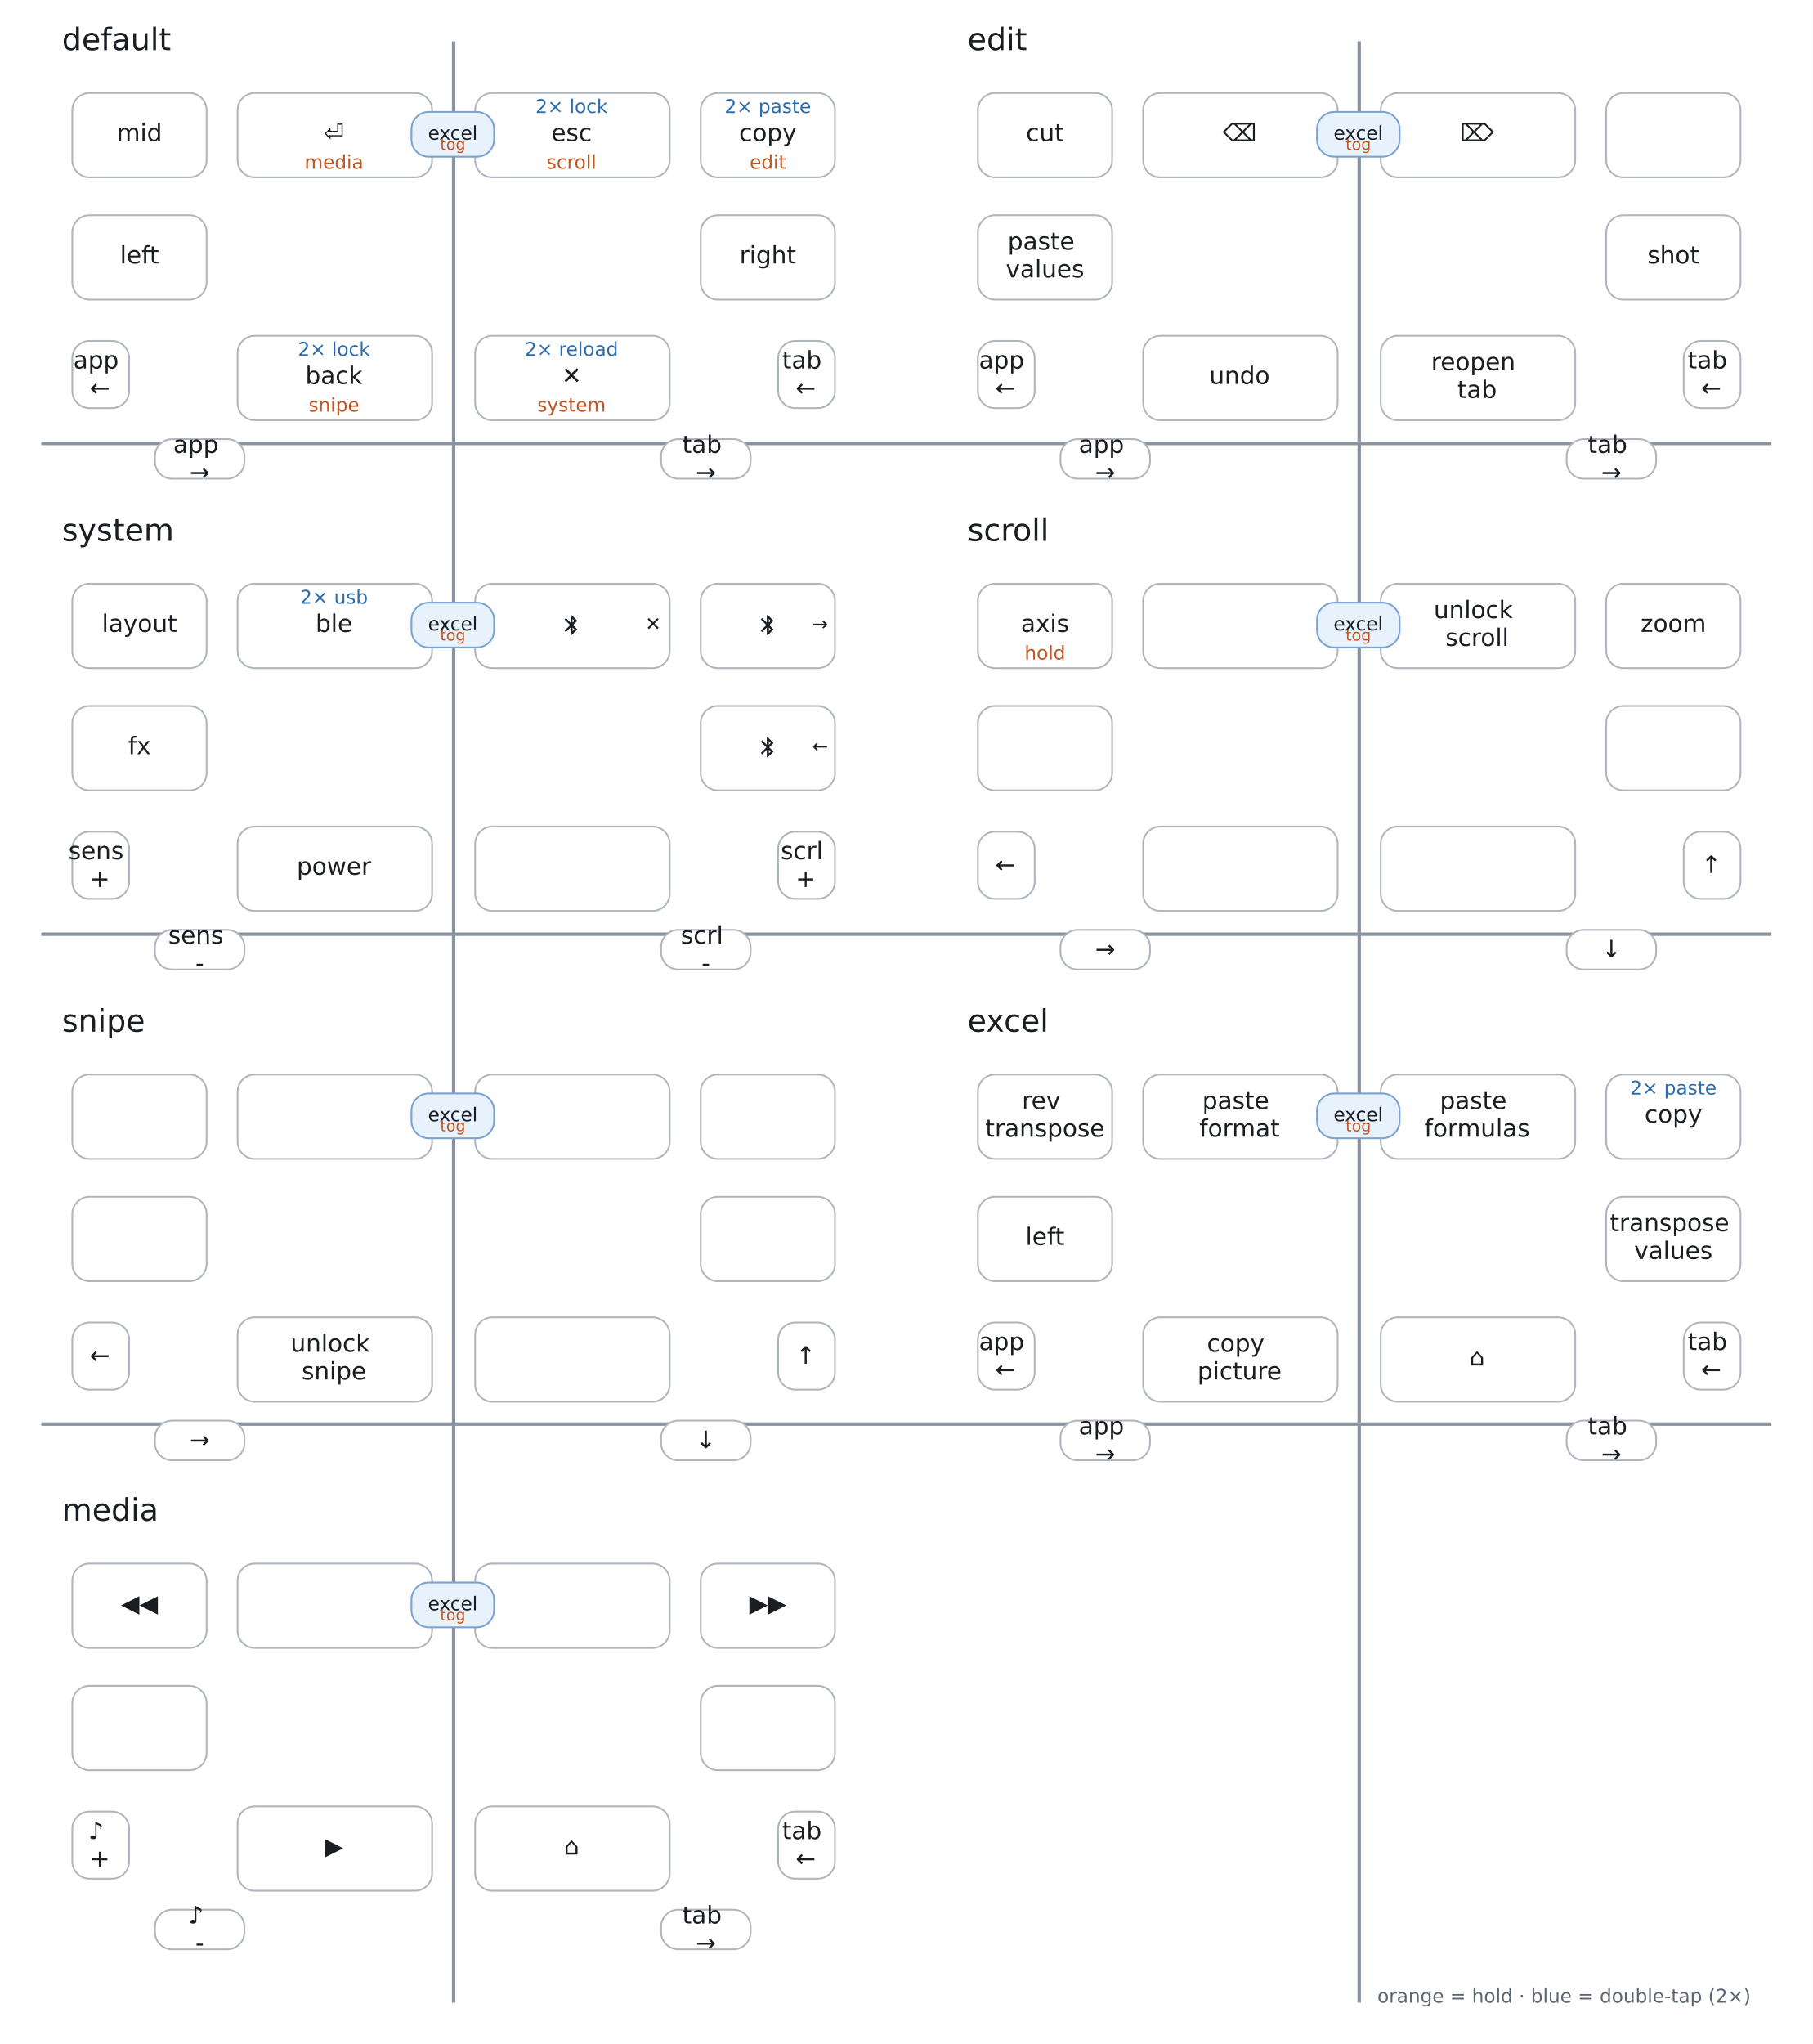
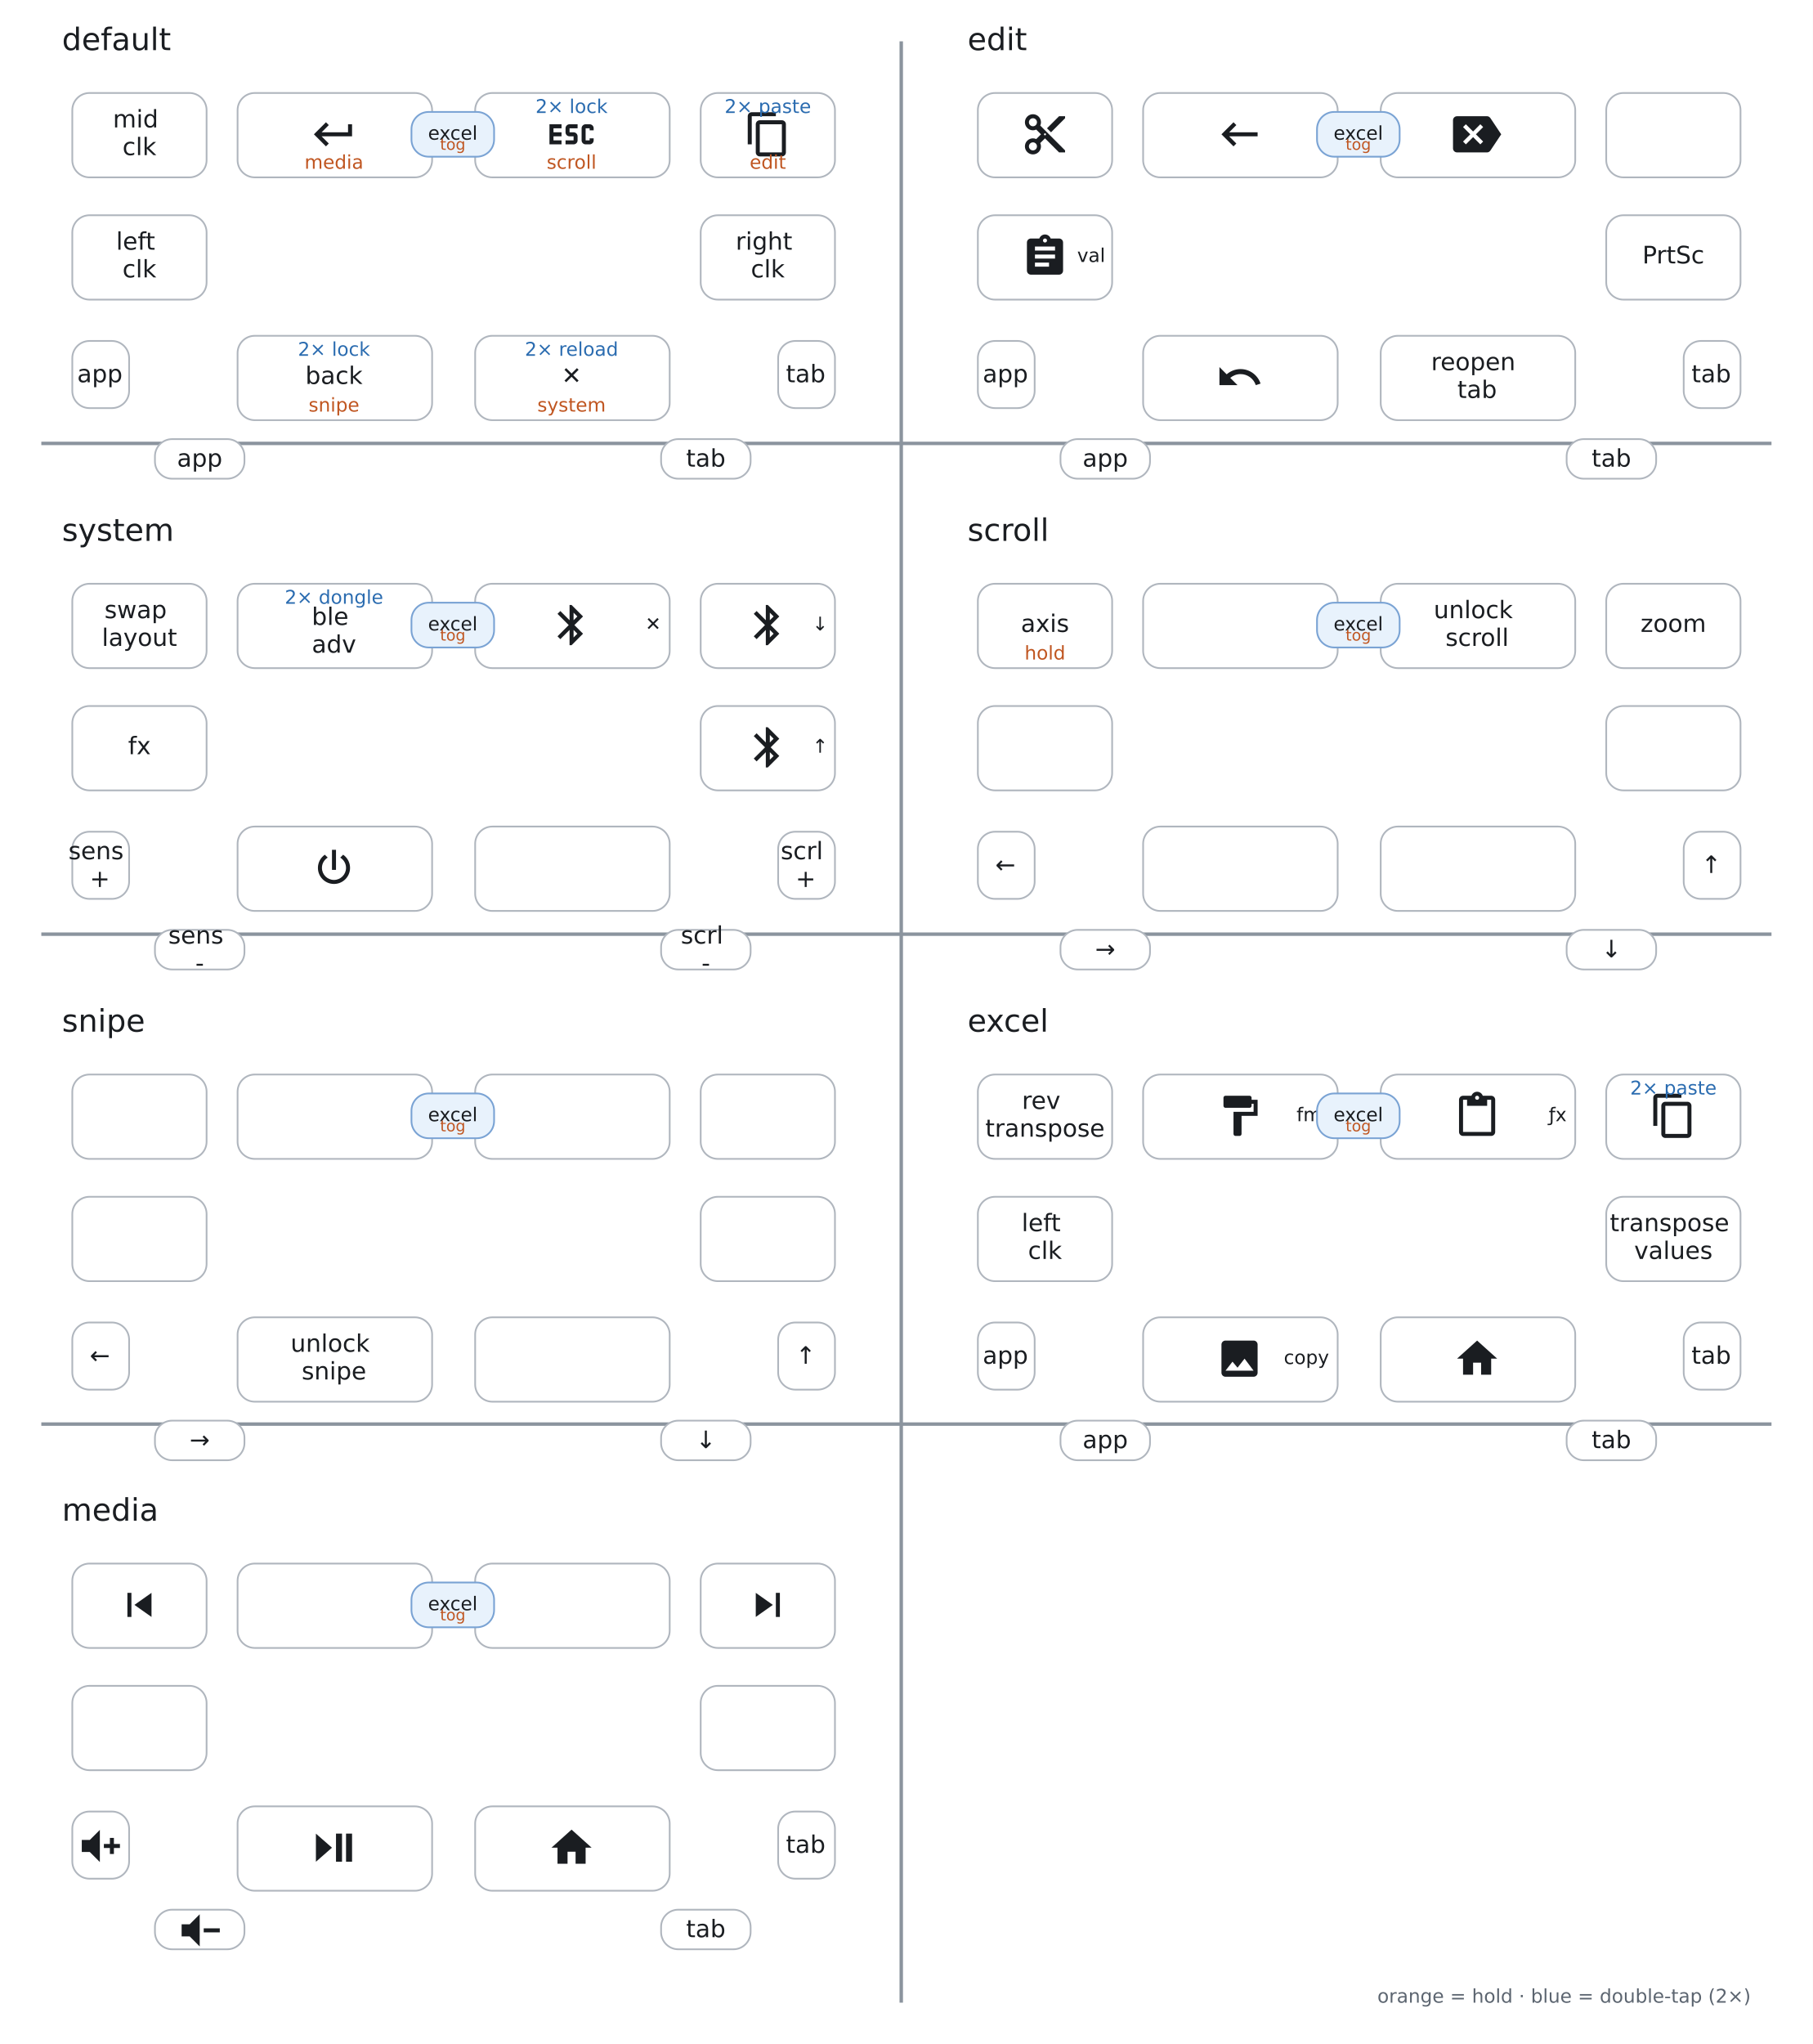
<svg xmlns="http://www.w3.org/2000/svg" xmlns:xlink="http://www.w3.org/1999/xlink" width="1053" height="1187" viewBox="0 0 1053 1187" class="keymap">
  <rect id="page-bg" width="100%" height="100%" fill="#ffffff" />
  <g id="layer-dividers" fill="none" stroke="#8b949e" stroke-width="2" stroke-linecap="butt">
    <line class="layer-divider-h" x1="24.0" y1="257.5" x2="1029.0" y2="257.5" />
    <line class="layer-divider-h" x1="24.0" y1="542.5" x2="1029.0" y2="542.5" />
    <line class="layer-divider-h" x1="24.0" y1="827.0" x2="1029.0" y2="827.0" />
-     <line class="layer-divider-v" x1="263.5" y1="24.0" x2="263.5" y2="1163.0" />
-     <line class="layer-divider-v" x1="789.5" y1="24.0" x2="789.5" y2="1163.0" />
+     <line class="layer-divider-v" x1="523.5" y1="24.0" x2="523.5" y2="1163.0" />
  </g>
  <defs>/* start glyphs */
- <symbol id="mdi:bluetooth" viewBox="0 0 24 24">
-       <path fill="#1a1d21" d="M17.71,7.71L12,2H11V9.58L6.41,5L5,6.41L10.59,12L5,17.58L6.41,19L11,14.41V22H12L17.71,16.29L13.41,12L17.71,7.71M13,5.83L14.88,7.71L13,9.58V5.83M14.88,16.29L13,18.17V14.41L14.88,16.29Z" />
+ <symbol id="mdi:backspace-reverse" viewBox="0 0 24 24">
+       <path fill="#1a1d21" d="M2,21H17C17.7,21 18.2,20.6 18.6,20.1L24,12L18.6,3.9C18.2,3.4 17.7,3 17,3H2A2,2 0 0,0 0,5V19A2,2 0 0,0 2,21M5,8.4L6.4,7L10,10.6L13.6,7L15,8.4L11.4,12L15,15.6L13.6,17L10,13.4L6.4,17L5,15.6L8.6,12" />
+     </symbol>
+     <symbol id="mdi:bluetooth" viewBox="0 0 24 24">
+       <path fill="#1a1d21" d="M14.88,16.29L13,18.17V14.41M13,5.83L14.88,7.71L13,9.58M17.71,7.71L12,2H11V9.58L6.41,5L5,6.41L10.59,12L5,17.58L6.41,19L11,14.41V22H12L17.71,16.29L13.41,12L17.71,7.71Z" />
+     </symbol>
+     <symbol id="mdi:clipboard-text" viewBox="0 0 24 24">
+       <path fill="#1a1d21" d="M17,9H7V7H17M17,13H7V11H17M14,17H7V15H14M12,3A1,1 0 0,1 13,4A1,1 0 0,1 12,5A1,1 0 0,1 11,4A1,1 0 0,1 12,3M19,3H14.82C14.4,1.84 13.3,1 12,1C10.7,1 9.6,1.84 9.18,3H5A2,2 0 0,0 3,5V19A2,2 0 0,0 5,21H19A2,2 0 0,0 21,19V5A2,2 0 0,0 19,3Z" />
+     </symbol>
+     <symbol id="mdi:content-copy" viewBox="0 0 24 24">
+       <path fill="#1a1d21" d="M19,21H8V7H19M19,5H8A2,2 0 0,0 6,7V21A2,2 0 0,0 8,23H19A2,2 0 0,0 21,21V7A2,2 0 0,0 19,5M16,1H4A2,2 0 0,0 2,3V17H4V3H16V1Z" />
+     </symbol>
+     <symbol id="mdi:content-cut" viewBox="0 0 24 24">
+       <path fill="#1a1d21" d="M19,3L13,9L15,11L22,4V3M12,12.5A0.5,0.5 0 0,1 11.5,12A0.5,0.5 0 0,1 12,11.5A0.5,0.5 0 0,1 12.5,12A0.5,0.5 0 0,1 12,12.5M6,20A2,2 0 0,1 4,18C4,16.89 4.9,16 6,16A2,2 0 0,1 8,18C8,19.11 7.1,20 6,20M6,8A2,2 0 0,1 4,6C4,4.89 4.9,4 6,4A2,2 0 0,1 8,6C8,7.11 7.1,8 6,8M9.64,7.64C9.87,7.14 10,6.59 10,6A4,4 0 0,0 6,2A4,4 0 0,0 2,6A4,4 0 0,0 6,10C6.59,10 7.14,9.87 7.64,9.64L10,12L7.64,14.36C7.14,14.13 6.59,14 6,14A4,4 0 0,0 2,18A4,4 0 0,0 6,22A4,4 0 0,0 10,18C10,17.41 9.87,16.86 9.64,16.36L12,14L19,21H22V20L9.64,7.64Z" />
+     </symbol>
+     <symbol id="mdi:content-paste" viewBox="0 0 24 24">
+       <path fill="#1a1d21" d="M19,20H5V4H7V7H17V4H19M12,2A1,1 0 0,1 13,3A1,1 0 0,1 12,4A1,1 0 0,1 11,3A1,1 0 0,1 12,2M19,2H14.82C14.4,0.84 13.3,0 12,0C10.7,0 9.6,0.84 9.18,2H5A2,2 0 0,0 3,4V20A2,2 0 0,0 5,22H19A2,2 0 0,0 21,20V4A2,2 0 0,0 19,2Z" />
+     </symbol>
+     <symbol id="mdi:format-paint" viewBox="0 0 24 24">
+       <path fill="#1a1d21" d="M18,4V3A1,1 0 0,0 17,2H5A1,1 0 0,0 4,3V7A1,1 0 0,0 5,8H17A1,1 0 0,0 18,7V6H19V10H9V21A1,1 0 0,0 10,22H12A1,1 0 0,0 13,21V12H21V4H18Z" />
+     </symbol>
+     <symbol id="mdi:home" viewBox="0 0 24 24">
+       <path fill="#1a1d21" d="M10,20V14H14V20H19V12H22L12,3L2,12H5V20H10Z" />
+     </symbol>
+     <symbol id="mdi:image" viewBox="0 0 24 24">
+       <path fill="#1a1d21" d="M8.5,13.5L11,16.5L14.5,12L19,18H5M21,19V5C21,3.89 20.1,3 19,3H5A2,2 0 0,0 3,5V19A2,2 0 0,0 5,21H19A2,2 0 0,0 21,19Z" />
+     </symbol>
+     <symbol id="mdi:keyboard-backspace" viewBox="0 0 24 24">
+       <path fill="#1a1d21" d="M21,11H6.83L10.41,7.41L9,6L3,12L9,18L10.41,16.58L6.83,13H21V11Z" />
+     </symbol>
+     <symbol id="mdi:keyboard-esc" viewBox="0 0 24 24">
+       <path fill="#1a1d21" d="M1 7H7V9H3V11H7V13H3V15H7V17H1V7M11 7H15V9H11V11H13C14.11 11 15 11.9 15 13V15C15 16.11 14.11 17 13 17H9V15H13V13H11C9.9 13 9 12.11 9 11V9C9 7.9 9.9 7 11 7M19 7H21C22.11 7 23 7.9 23 9V10H21V9H19V15H21V14H23V15C23 16.11 22.11 17 21 17H19C17.9 17 17 16.11 17 15V9C17 7.9 17.9 7 19 7Z" />
+     </symbol>
+     <symbol id="mdi:keyboard-return" viewBox="0 0 24 24">
+       <path fill="#1a1d21" d="M19,7V11H5.83L9.41,7.41L8,6L2,12L8,18L9.41,16.58L5.83,13H21V7H19Z" />
+     </symbol>
+     <symbol id="mdi:play-pause" viewBox="0 0 24 24">
+       <path fill="#1a1d21" d="M3,5V19L11,12M13,19H16V5H13M18,5V19H21V5" />
+     </symbol>
+     <symbol id="mdi:power" viewBox="0 0 24 24">
+       <path fill="#1a1d21" d="M16.56,5.44L15.11,6.89C16.84,7.94 18,9.83 18,12A6,6 0 0,1 12,18A6,6 0 0,1 6,12C6,9.83 7.16,7.94 8.88,6.88L7.44,5.44C5.36,6.88 4,9.28 4,12A8,8 0 0,0 12,20A8,8 0 0,0 20,12C20,9.28 18.64,6.88 16.56,5.44M13,3H11V13H13" />
+     </symbol>
+     <symbol id="mdi:skip-next" viewBox="0 0 24 24">
+       <path fill="#1a1d21" d="M16,18H18V6H16M6,18L14.5,12L6,6V18Z" />
+     </symbol>
+     <symbol id="mdi:skip-previous" viewBox="0 0 24 24">
+       <path fill="#1a1d21" d="M6,18V6H8V18H6M9.5,12L18,6V18L9.5,12Z" />
+     </symbol>
+     <symbol id="mdi:undo" viewBox="0 0 24 24">
+       <path fill="#1a1d21" d="M12.5,8C9.85,8 7.45,9 5.6,10.6L2,7V16H11L7.38,12.38C8.77,11.22 10.54,10.5 12.5,10.5C16.04,10.5 19.05,12.81 20.1,16L22.47,15.22C21.08,11.03 17.15,8 12.5,8Z" />
+     </symbol>
+     <symbol id="mdi:volume-minus" viewBox="0 0 24 24">
+       <path fill="#1a1d21" d="M3,9H7L12,4V20L7,15H3V9M14,11H22V13H14V11Z" />
+     </symbol>
+     <symbol id="mdi:volume-plus" viewBox="0 0 24 24">
+       <path fill="#1a1d21" d="M3,9H7L12,4V20L7,15H3V9M14,11H17V8H19V11H22V13H19V16H17V13H14V11Z" />
    </symbol>
  </defs>/* end glyphs */
<style>/* inherit to force styles through use tags */
svg path {
    fill: inherit;
}

/* font and background color specifications */
svg.keymap {
    font-family: SFMono-Regular,Consolas,Liberation Mono,Menlo,monospace;
    font-size: 14px;
    font-kerning: normal;
    text-rendering: optimizeLegibility;
    fill: #24292e;
}

/* default key styling */
rect.key {
    fill: #f6f8fa;
}

rect.key, rect.combo {
    stroke: #c9cccf;
    stroke-width: 1;
}

/* default key side styling, only used is draw_key_sides is set */
rect.side {
    filter: brightness(90%);
}

/* color accent for combo boxes */
rect.combo, rect.combo-separate {
    fill: #cdf;
}

/* color accent for held keys */
rect.held, rect.combo.held {
    fill: #fdd;
}

/* color accent for ghost (optional) keys */
rect.ghost, rect.combo.ghost {
    stroke-dasharray: 4, 4;
    stroke-width: 2;
}

text {
    text-anchor: middle;
    dominant-baseline: middle;
}

/* styling for layer labels */
text.label {
    font-weight: bold;
    text-anchor: start;
    stroke: white;
    stroke-width: 4;
    paint-order: stroke;
}

/* styling for optional footer */
text.footer {
    text-anchor: end;
    dominant-baseline: auto;
    stroke: white;
    stroke-width: 4;
    paint-order: stroke;
}

/* styling for combo tap, and key non-tap label text */
text.combo, text.hold, text.shifted, text.left, text.right, text.tl, text.tr, text.bl, text.br {
    font-size: 11px;
}

text.hold, text.bl, text.br {
    text-anchor: middle;
    dominant-baseline: auto;
}

text.shifted, text.tl, text.tr {
    text-anchor: middle;
    dominant-baseline: hanging;
}

text.left, text.tl, text.bl {
    text-anchor: start;
}

text.right, text.tr, text.br {
    text-anchor: end;
}

text.layer-activator {
    text-decoration: underline;
}

/* styling for hold/shifted label text in combo box */
text.combo.hold, text.combo.shifted, text.combo.left, text.combo.right {
    font-size: 8px;
}

/* lighter symbol for transparent keys */
text.trans {
    fill: #7b7e81;
}

/* styling for combo dendrons */
path.combo {
    stroke-width: 1;
    stroke: gray;
    fill: none;
}

/* Start Tabler Icons Cleanup */
/* cannot use height/width with glyphs */
.icon-tabler &gt; path {
    fill: inherit;
    stroke: inherit;
    stroke-width: 2;
}
/* hide tabler's default box */
.icon-tabler &gt; path[stroke="none"][fill="none"] {
    visibility: hidden;
}
/* End Tabler Icons Cleanup */

svg.keymap {
  font-family: "DejaVu Sans", "Segoe UI", sans-serif;
  font-size: 15px;
  font-weight: 400;
  fill: #1a1d21;
}
#layer-dividers line, line.layer-divider-h, line.layer-divider-v {
  stroke: #8b949e;
  stroke-width: 2;
}
rect.key {
  fill: #ffffff;
  stroke: #b0b6be;
  stroke-width: 1;
}
rect.combo, rect.combo-separate {
  fill: #e8f2fc;
  stroke: #7aa3d4;
  stroke-width: 1;
}
rect.held, rect.combo.held {
  fill: #ffe8c8;
  stroke: #c05621;
}
rect.ghost, rect.combo.ghost {
  stroke: #a0a6ad;
  stroke-dasharray: 5, 4;
  fill: #f4f5f6;
}
text.label {
  font-size: 18px;
  font-weight: 400 !important;
  letter-spacing: 0;
  stroke: #ffffff;
  stroke-width: 5;
  paint-order: stroke;
}
text.footer {
  font-size: 11px;
  font-weight: 400;
  fill: #5c6570;
  stroke: none;
}
text.key.tap {
  font-size: 14px;
  font-weight: 400;
}
text.hold, text.shifted, text.left, text.right, text.tl, text.tr, text.bl, text.br, text.combo {
  font-size: 11px;
  font-weight: 400;
}
text.hold {
  fill: #c05621;
}
text.shifted {
  fill: #2b6cb0;
}
text.combo.tap {
  font-size: 11px;
  font-weight: 400;
}
text.combo.hold, text.combo.shifted {
  font-size: 9px;
  font-weight: 400;
}
text.trans {
  fill: #c5c9ce;
}
path.combo {
  stroke: #2b6cb0;
  stroke-width: 1.5;
}
</style>
  <g transform="translate(36, 0)" class="layer-default">
    <text x="0" y="24" class="label" id="default">default</text>
    <g transform="translate(0, 48)">
      <g transform="translate(158, 30)" class="key keypos-0">
        <rect rx="10" ry="10" x="-56" y="-24" width="113" height="49" class="key" />
-         <text x="0" y="0" class="key tap">⏎</text>
+         <use href="#mdi:keyboard-return" xlink:href="#mdi:keyboard-return" x="-14" y="-14" height="28" width="28.0" class="key tap glyph mdi:keyboard-return" />
        <text x="0" y="20" class="key hold">media</text>
      </g>
      <g transform="translate(296, 30)" class="key keypos-1">
        <rect rx="10" ry="10" x="-56" y="-24" width="113" height="49" class="key" />
-         <text x="0" y="0" class="key tap">esc</text>
+         <use href="#mdi:keyboard-esc" xlink:href="#mdi:keyboard-esc" x="-14" y="-14" height="28" width="28.0" class="key tap glyph mdi:keyboard-esc" />
        <text x="0" y="20" class="key hold">scroll</text>
        <text x="0" y="-20" class="key shifted">2× lock</text>
      </g>
      <g transform="translate(45, 30)" class="key keypos-2">
        <rect rx="10" ry="10" x="-39" y="-24" width="78" height="49" class="key" />
-         <text x="0" y="0" class="key tap">mid</text>
+         <text x="0" y="0" class="key tap">
+           <tspan x="0" dy="-0.57em">mid</tspan>
+           <tspan x="0" dy="1.15em">clk</tspan>
+         </text>
      </g>
      <g transform="translate(410, 30)" class="key keypos-3">
        <rect rx="10" ry="10" x="-39" y="-24" width="78" height="49" class="key" />
-         <text x="0" y="0" class="key tap">copy</text>
+         <use href="#mdi:content-copy" xlink:href="#mdi:content-copy" x="-14" y="-14" height="28" width="28.0" class="key tap glyph mdi:content-copy" />
        <text x="0" y="20" class="key hold">edit</text>
        <text x="0" y="-20" class="key shifted">2× paste</text>
      </g>
      <g transform="translate(45, 101)" class="key keypos-4">
        <rect rx="10" ry="10" x="-39" y="-24" width="78" height="49" class="key" />
-         <text x="0" y="0" class="key tap">left</text>
+         <text x="0" y="0" class="key tap">
+           <tspan x="0" dy="-0.57em">left</tspan>
+           <tspan x="0" dy="1.15em">clk</tspan>
+         </text>
      </g>
      <g transform="translate(410, 101)" class="key keypos-5">
        <rect rx="10" ry="10" x="-39" y="-24" width="78" height="49" class="key" />
-         <text x="0" y="0" class="key tap">right</text>
+         <text x="0" y="0" class="key tap">
+           <tspan x="0" dy="-0.57em">right</tspan>
+           <tspan x="0" dy="1.15em">clk</tspan>
+         </text>
      </g>
      <g transform="translate(158, 171)" class="key keypos-6">
        <rect rx="10" ry="10" x="-56" y="-24" width="113" height="49" class="key" />
        <text x="0" y="0" class="key tap">back</text>
        <text x="0" y="20" class="key hold">snipe</text>
        <text x="0" y="-20" class="key shifted">2× lock</text>
      </g>
      <g transform="translate(296, 171)" class="key keypos-7">
        <rect rx="10" ry="10" x="-56" y="-24" width="113" height="49" class="key" />
        <text x="0" y="0" class="key tap">✕</text>
        <text x="0" y="20" class="key hold">system</text>
        <text x="0" y="-20" class="key shifted">2× reload</text>
      </g>
      <g transform="translate(22, 170)" class="key keypos-8">
        <rect rx="10" ry="10" x="-16" y="-20" width="33" height="39" class="key" />
-         <text x="0" y="0" class="key tap">
-           <tspan x="0" dy="-0.57em">app</tspan>
-           <tspan x="0" dy="1.15em">←</tspan>
-         </text>
+         <text x="0" y="0" class="key tap">app</text>
      </g>
      <g transform="translate(432, 170)" class="key keypos-9">
        <rect rx="10" ry="10" x="-16" y="-20" width="33" height="39" class="key" />
-         <text x="0" y="0" class="key tap">
-           <tspan x="0" dy="-0.57em">tab</tspan>
-           <tspan x="0" dy="1.15em">←</tspan>
-         </text>
+         <text x="0" y="0" class="key tap">tab</text>
      </g>
      <g transform="translate(80, 219)" class="key keypos-10">
        <rect rx="10" ry="10" x="-26" y="-12" width="52" height="23" class="key" />
-         <text x="0" y="0" class="key tap">
-           <tspan x="0" dy="-0.57em">app</tspan>
-           <tspan x="0" dy="1.15em">→</tspan>
-         </text>
+         <text x="0" y="0" class="key tap">app</text>
      </g>
      <g transform="translate(374, 219)" class="key keypos-11">
        <rect rx="10" ry="10" x="-26" y="-12" width="52" height="23" class="key" />
-         <text x="0" y="0" class="key tap">
-           <tspan x="0" dy="-0.57em">tab</tspan>
-           <tspan x="0" dy="1.15em">→</tspan>
-         </text>
+         <text x="0" y="0" class="key tap">tab</text>
      </g>
      <g class="combo combopos-0">
        <rect rx="10" ry="10" x="203" y="17" width="48" height="26" class="combo" />
        <text x="227" y="30" class="combo tap">excel</text>
        <text x="227" y="39" class="combo hold">tog</text>
      </g>
    </g>
  </g>
  <g transform="translate(562, 0)" class="layer-edit">
    <text x="0" y="24" class="label" id="edit">edit</text>
    <g transform="translate(0, 48)">
      <g transform="translate(158, 30)" class="key keypos-0">
        <rect rx="10" ry="10" x="-56" y="-24" width="113" height="49" class="key" />
-         <text x="0" y="0" class="key tap">⌫</text>
+         <use href="#mdi:keyboard-backspace" xlink:href="#mdi:keyboard-backspace" x="-14" y="-14" height="28" width="28.0" class="key tap glyph mdi:keyboard-backspace" />
      </g>
      <g transform="translate(296, 30)" class="key keypos-1">
        <rect rx="10" ry="10" x="-56" y="-24" width="113" height="49" class="key" />
-         <text x="0" y="0" class="key tap">⌦</text>
+         <use href="#mdi:backspace-reverse" xlink:href="#mdi:backspace-reverse" x="-14" y="-14" height="28" width="28.0" class="key tap glyph mdi:backspace-reverse" />
      </g>
      <g transform="translate(45, 30)" class="key keypos-2">
        <rect rx="10" ry="10" x="-39" y="-24" width="78" height="49" class="key" />
-         <text x="0" y="0" class="key tap">cut</text>
+         <use href="#mdi:content-cut" xlink:href="#mdi:content-cut" x="-14" y="-14" height="28" width="28.0" class="key tap glyph mdi:content-cut" />
      </g>
      <g transform="translate(410, 30)" class="key keypos-3">
        <rect rx="10" ry="10" x="-39" y="-24" width="78" height="49" class="key" />
      </g>
      <g transform="translate(45, 101)" class="key keypos-4">
        <rect rx="10" ry="10" x="-39" y="-24" width="78" height="49" class="key" />
-         <text x="0" y="0" class="key tap">
-           <tspan x="0" dy="-0.57em">paste</tspan>
-           <tspan x="0" dy="1.15em">values</tspan>
-         </text>
+         <use href="#mdi:clipboard-text" xlink:href="#mdi:clipboard-text" x="-14" y="-14" height="28" width="28.0" class="key tap glyph mdi:clipboard-text" />
+         <text x="35" y="0" class="key right">val</text>
      </g>
      <g transform="translate(410, 101)" class="key keypos-5">
        <rect rx="10" ry="10" x="-39" y="-24" width="78" height="49" class="key" />
-         <text x="0" y="0" class="key tap">shot</text>
+         <text x="0" y="0" class="key tap">PrtSc</text>
      </g>
      <g transform="translate(158, 171)" class="key keypos-6">
        <rect rx="10" ry="10" x="-56" y="-24" width="113" height="49" class="key" />
-         <text x="0" y="0" class="key tap">undo</text>
+         <use href="#mdi:undo" xlink:href="#mdi:undo" x="-14" y="-14" height="28" width="28.0" class="key tap glyph mdi:undo" />
      </g>
      <g transform="translate(296, 171)" class="key keypos-7">
        <rect rx="10" ry="10" x="-56" y="-24" width="113" height="49" class="key" />
        <text x="0" y="0" class="key tap">
          <tspan x="0" dy="-0.57em">reopen</tspan>
          <tspan x="0" dy="1.15em">tab</tspan>
        </text>
      </g>
      <g transform="translate(22, 170)" class="key keypos-8">
        <rect rx="10" ry="10" x="-16" y="-20" width="33" height="39" class="key" />
-         <text x="0" y="0" class="key tap">
-           <tspan x="0" dy="-0.57em">app</tspan>
-           <tspan x="0" dy="1.15em">←</tspan>
-         </text>
+         <text x="0" y="0" class="key tap">app</text>
      </g>
      <g transform="translate(432, 170)" class="key keypos-9">
        <rect rx="10" ry="10" x="-16" y="-20" width="33" height="39" class="key" />
-         <text x="0" y="0" class="key tap">
-           <tspan x="0" dy="-0.57em">tab</tspan>
-           <tspan x="0" dy="1.15em">←</tspan>
-         </text>
+         <text x="0" y="0" class="key tap">tab</text>
      </g>
      <g transform="translate(80, 219)" class="key keypos-10">
        <rect rx="10" ry="10" x="-26" y="-12" width="52" height="23" class="key" />
-         <text x="0" y="0" class="key tap">
-           <tspan x="0" dy="-0.57em">app</tspan>
-           <tspan x="0" dy="1.15em">→</tspan>
-         </text>
+         <text x="0" y="0" class="key tap">app</text>
      </g>
      <g transform="translate(374, 219)" class="key keypos-11">
        <rect rx="10" ry="10" x="-26" y="-12" width="52" height="23" class="key" />
-         <text x="0" y="0" class="key tap">
-           <tspan x="0" dy="-0.57em">tab</tspan>
-           <tspan x="0" dy="1.15em">→</tspan>
-         </text>
+         <text x="0" y="0" class="key tap">tab</text>
      </g>
      <g class="combo combopos-0">
        <rect rx="10" ry="10" x="203" y="17" width="48" height="26" class="combo" />
        <text x="227" y="30" class="combo tap">excel</text>
        <text x="227" y="39" class="combo hold">tog</text>
      </g>
    </g>
  </g>
  <g transform="translate(36, 285)" class="layer-system">
    <text x="0" y="24" class="label" id="system">system</text>
    <g transform="translate(0, 48)">
      <g transform="translate(158, 30)" class="key keypos-0">
        <rect rx="10" ry="10" x="-56" y="-24" width="113" height="49" class="key" />
-         <text x="0" y="0" class="key tap">ble</text>
-         <text x="0" y="-20" class="key shifted">2× usb</text>
+         <text x="0" y="0" class="key tap">
+           <tspan x="0" dy="-0.29em">ble</tspan>
+           <tspan x="0" dy="1.15em">adv</tspan>
+         </text>
+         <text x="0" y="-20" class="key shifted">2× dongle</text>
      </g>
      <g transform="translate(296, 30)" class="key keypos-1">
        <rect rx="10" ry="10" x="-56" y="-24" width="113" height="49" class="key" />
-         <use href="#mdi:bluetooth" xlink:href="#mdi:bluetooth" x="-7" y="-7" height="14" width="14.0" class="key tap glyph mdi:bluetooth" />
+         <use href="#mdi:bluetooth" xlink:href="#mdi:bluetooth" x="-14" y="-14" height="28" width="28.0" class="key tap glyph mdi:bluetooth" />
        <text x="52" y="0" class="key right">✕</text>
      </g>
      <g transform="translate(45, 30)" class="key keypos-2">
        <rect rx="10" ry="10" x="-39" y="-24" width="78" height="49" class="key" />
-         <text x="0" y="0" class="key tap">layout</text>
+         <text x="0" y="0" class="key tap">
+           <tspan x="0" dy="-0.57em">swap</tspan>
+           <tspan x="0" dy="1.15em">layout</tspan>
+         </text>
      </g>
      <g transform="translate(410, 30)" class="key keypos-3">
        <rect rx="10" ry="10" x="-39" y="-24" width="78" height="49" class="key" />
-         <use href="#mdi:bluetooth" xlink:href="#mdi:bluetooth" x="-7" y="-7" height="14" width="14.0" class="key tap glyph mdi:bluetooth" />
-         <text x="35" y="0" class="key right">→</text>
+         <use href="#mdi:bluetooth" xlink:href="#mdi:bluetooth" x="-14" y="-14" height="28" width="28.0" class="key tap glyph mdi:bluetooth" />
+         <text x="35" y="0" class="key right">↓</text>
      </g>
      <g transform="translate(45, 101)" class="key keypos-4">
        <rect rx="10" ry="10" x="-39" y="-24" width="78" height="49" class="key" />
        <text x="0" y="0" class="key tap">fx</text>
      </g>
      <g transform="translate(410, 101)" class="key keypos-5">
        <rect rx="10" ry="10" x="-39" y="-24" width="78" height="49" class="key" />
-         <use href="#mdi:bluetooth" xlink:href="#mdi:bluetooth" x="-7" y="-7" height="14" width="14.0" class="key tap glyph mdi:bluetooth" />
-         <text x="35" y="0" class="key right">←</text>
+         <use href="#mdi:bluetooth" xlink:href="#mdi:bluetooth" x="-14" y="-14" height="28" width="28.0" class="key tap glyph mdi:bluetooth" />
+         <text x="35" y="0" class="key right">↑</text>
      </g>
      <g transform="translate(158, 171)" class="key keypos-6">
        <rect rx="10" ry="10" x="-56" y="-24" width="113" height="49" class="key" />
-         <text x="0" y="0" class="key tap">power</text>
+         <use href="#mdi:power" xlink:href="#mdi:power" x="-14" y="-14" height="28" width="28.0" class="key tap glyph mdi:power" />
      </g>
      <g transform="translate(296, 171)" class="key keypos-7">
        <rect rx="10" ry="10" x="-56" y="-24" width="113" height="49" class="key" />
      </g>
      <g transform="translate(22, 170)" class="key keypos-8">
        <rect rx="10" ry="10" x="-16" y="-20" width="33" height="39" class="key" />
        <text x="0" y="0" class="key tap">
          <tspan x="0" dy="-0.57em">sens</tspan>
          <tspan x="0" dy="1.15em">+</tspan>
        </text>
      </g>
      <g transform="translate(432, 170)" class="key keypos-9">
        <rect rx="10" ry="10" x="-16" y="-20" width="33" height="39" class="key" />
        <text x="0" y="0" class="key tap">
          <tspan x="0" dy="-0.57em">scrl</tspan>
          <tspan x="0" dy="1.15em">+</tspan>
        </text>
      </g>
      <g transform="translate(80, 219)" class="key keypos-10">
        <rect rx="10" ry="10" x="-26" y="-12" width="52" height="23" class="key" />
        <text x="0" y="0" class="key tap">
          <tspan x="0" dy="-0.57em">sens</tspan>
          <tspan x="0" dy="1.15em">-</tspan>
        </text>
      </g>
      <g transform="translate(374, 219)" class="key keypos-11">
        <rect rx="10" ry="10" x="-26" y="-12" width="52" height="23" class="key" />
        <text x="0" y="0" class="key tap">
          <tspan x="0" dy="-0.57em">scrl</tspan>
          <tspan x="0" dy="1.15em">-</tspan>
        </text>
      </g>
      <g class="combo combopos-0">
        <rect rx="10" ry="10" x="203" y="17" width="48" height="26" class="combo" />
        <text x="227" y="30" class="combo tap">excel</text>
        <text x="227" y="39" class="combo hold">tog</text>
      </g>
    </g>
  </g>
  <g transform="translate(562, 285)" class="layer-scroll">
    <text x="0" y="24" class="label" id="scroll">scroll</text>
    <g transform="translate(0, 48)">
      <g transform="translate(158, 30)" class="key keypos-0">
        <rect rx="10" ry="10" x="-56" y="-24" width="113" height="49" class="key" />
      </g>
      <g transform="translate(296, 30)" class="key keypos-1">
        <rect rx="10" ry="10" x="-56" y="-24" width="113" height="49" class="key" />
        <text x="0" y="0" class="key tap">
          <tspan x="0" dy="-0.57em">unlock</tspan>
          <tspan x="0" dy="1.15em">scroll</tspan>
        </text>
      </g>
      <g transform="translate(45, 30)" class="key keypos-2">
        <rect rx="10" ry="10" x="-39" y="-24" width="78" height="49" class="key" />
        <text x="0" y="0" class="key tap">axis</text>
        <text x="0" y="20" class="key hold">hold</text>
      </g>
      <g transform="translate(410, 30)" class="key keypos-3">
        <rect rx="10" ry="10" x="-39" y="-24" width="78" height="49" class="key" />
        <text x="0" y="0" class="key tap">zoom</text>
      </g>
      <g transform="translate(45, 101)" class="key keypos-4">
        <rect rx="10" ry="10" x="-39" y="-24" width="78" height="49" class="key" />
      </g>
      <g transform="translate(410, 101)" class="key keypos-5">
        <rect rx="10" ry="10" x="-39" y="-24" width="78" height="49" class="key" />
      </g>
      <g transform="translate(158, 171)" class="key keypos-6">
        <rect rx="10" ry="10" x="-56" y="-24" width="113" height="49" class="key" />
      </g>
      <g transform="translate(296, 171)" class="key keypos-7">
        <rect rx="10" ry="10" x="-56" y="-24" width="113" height="49" class="key" />
      </g>
      <g transform="translate(22, 170)" class="key keypos-8">
        <rect rx="10" ry="10" x="-16" y="-20" width="33" height="39" class="key" />
        <text x="0" y="0" class="key tap">←</text>
      </g>
      <g transform="translate(432, 170)" class="key keypos-9">
        <rect rx="10" ry="10" x="-16" y="-20" width="33" height="39" class="key" />
        <text x="0" y="0" class="key tap">↑</text>
      </g>
      <g transform="translate(80, 219)" class="key keypos-10">
        <rect rx="10" ry="10" x="-26" y="-12" width="52" height="23" class="key" />
        <text x="0" y="0" class="key tap">→</text>
      </g>
      <g transform="translate(374, 219)" class="key keypos-11">
        <rect rx="10" ry="10" x="-26" y="-12" width="52" height="23" class="key" />
        <text x="0" y="0" class="key tap">↓</text>
      </g>
      <g class="combo combopos-0">
        <rect rx="10" ry="10" x="203" y="17" width="48" height="26" class="combo" />
        <text x="227" y="30" class="combo tap">excel</text>
        <text x="227" y="39" class="combo hold">tog</text>
      </g>
    </g>
  </g>
  <g transform="translate(36, 570)" class="layer-snipe">
    <text x="0" y="24" class="label" id="snipe">snipe</text>
    <g transform="translate(0, 48)">
      <g transform="translate(158, 30)" class="key keypos-0">
        <rect rx="10" ry="10" x="-56" y="-24" width="113" height="49" class="key" />
      </g>
      <g transform="translate(296, 30)" class="key keypos-1">
        <rect rx="10" ry="10" x="-56" y="-24" width="113" height="49" class="key" />
      </g>
      <g transform="translate(45, 30)" class="key keypos-2">
        <rect rx="10" ry="10" x="-39" y="-24" width="78" height="49" class="key" />
      </g>
      <g transform="translate(410, 30)" class="key keypos-3">
        <rect rx="10" ry="10" x="-39" y="-24" width="78" height="49" class="key" />
      </g>
      <g transform="translate(45, 101)" class="key keypos-4">
        <rect rx="10" ry="10" x="-39" y="-24" width="78" height="49" class="key" />
      </g>
      <g transform="translate(410, 101)" class="key keypos-5">
        <rect rx="10" ry="10" x="-39" y="-24" width="78" height="49" class="key" />
      </g>
      <g transform="translate(158, 171)" class="key keypos-6">
        <rect rx="10" ry="10" x="-56" y="-24" width="113" height="49" class="key" />
        <text x="0" y="0" class="key tap">
          <tspan x="0" dy="-0.57em">unlock</tspan>
          <tspan x="0" dy="1.15em">snipe</tspan>
        </text>
      </g>
      <g transform="translate(296, 171)" class="key keypos-7">
        <rect rx="10" ry="10" x="-56" y="-24" width="113" height="49" class="key" />
      </g>
      <g transform="translate(22, 170)" class="key keypos-8">
        <rect rx="10" ry="10" x="-16" y="-20" width="33" height="39" class="key" />
        <text x="0" y="0" class="key tap">←</text>
      </g>
      <g transform="translate(432, 170)" class="key keypos-9">
        <rect rx="10" ry="10" x="-16" y="-20" width="33" height="39" class="key" />
        <text x="0" y="0" class="key tap">↑</text>
      </g>
      <g transform="translate(80, 219)" class="key keypos-10">
        <rect rx="10" ry="10" x="-26" y="-12" width="52" height="23" class="key" />
        <text x="0" y="0" class="key tap">→</text>
      </g>
      <g transform="translate(374, 219)" class="key keypos-11">
        <rect rx="10" ry="10" x="-26" y="-12" width="52" height="23" class="key" />
        <text x="0" y="0" class="key tap">↓</text>
      </g>
      <g class="combo combopos-0">
        <rect rx="10" ry="10" x="203" y="17" width="48" height="26" class="combo" />
        <text x="227" y="30" class="combo tap">excel</text>
        <text x="227" y="39" class="combo hold">tog</text>
      </g>
    </g>
  </g>
  <g transform="translate(562, 570)" class="layer-excel">
    <text x="0" y="24" class="label" id="excel">excel</text>
    <g transform="translate(0, 48)">
      <g transform="translate(158, 30)" class="key keypos-0">
        <rect rx="10" ry="10" x="-56" y="-24" width="113" height="49" class="key" />
-         <text x="0" y="0" class="key tap">
-           <tspan x="0" dy="-0.57em">paste</tspan>
-           <tspan x="0" dy="1.15em">format</tspan>
-         </text>
+         <use href="#mdi:format-paint" xlink:href="#mdi:format-paint" x="-14" y="-14" height="28" width="28.0" class="key tap glyph mdi:format-paint" />
+         <text x="52" y="0" class="key right">fmt</text>
      </g>
      <g transform="translate(296, 30)" class="key keypos-1">
        <rect rx="10" ry="10" x="-56" y="-24" width="113" height="49" class="key" />
-         <text x="0" y="0" class="key tap">
-           <tspan x="0" dy="-0.57em">paste</tspan>
-           <tspan x="0" dy="1.15em">formulas</tspan>
-         </text>
+         <use href="#mdi:content-paste" xlink:href="#mdi:content-paste" x="-14" y="-14" height="28" width="28.0" class="key tap glyph mdi:content-paste" />
+         <text x="52" y="0" class="key right">ƒx</text>
      </g>
      <g transform="translate(45, 30)" class="key keypos-2">
        <rect rx="10" ry="10" x="-39" y="-24" width="78" height="49" class="key" />
        <text x="0" y="0" class="key tap">
          <tspan x="0" dy="-0.57em">rev</tspan>
          <tspan x="0" dy="1.15em">transpose</tspan>
        </text>
      </g>
      <g transform="translate(410, 30)" class="key keypos-3">
        <rect rx="10" ry="10" x="-39" y="-24" width="78" height="49" class="key" />
-         <text x="0" y="0" class="key tap">copy</text>
+         <use href="#mdi:content-copy" xlink:href="#mdi:content-copy" x="-14" y="-14" height="28" width="28.0" class="key tap glyph mdi:content-copy" />
        <text x="0" y="-20" class="key shifted">2× paste</text>
      </g>
      <g transform="translate(45, 101)" class="key keypos-4">
        <rect rx="10" ry="10" x="-39" y="-24" width="78" height="49" class="key" />
-         <text x="0" y="0" class="key tap">left</text>
+         <text x="0" y="0" class="key tap">
+           <tspan x="0" dy="-0.57em">left</tspan>
+           <tspan x="0" dy="1.15em">clk</tspan>
+         </text>
      </g>
      <g transform="translate(410, 101)" class="key keypos-5">
        <rect rx="10" ry="10" x="-39" y="-24" width="78" height="49" class="key" />
        <text x="0" y="0" class="key tap">
          <tspan x="0" dy="-0.57em">transpose</tspan>
          <tspan x="0" dy="1.15em">values</tspan>
        </text>
      </g>
      <g transform="translate(158, 171)" class="key keypos-6">
        <rect rx="10" ry="10" x="-56" y="-24" width="113" height="49" class="key" />
-         <text x="0" y="0" class="key tap">
-           <tspan x="0" dy="-0.57em">copy</tspan>
-           <tspan x="0" dy="1.15em">picture</tspan>
-         </text>
+         <use href="#mdi:image" xlink:href="#mdi:image" x="-14" y="-14" height="28" width="28.0" class="key tap glyph mdi:image" />
+         <text x="52" y="0" class="key right">copy</text>
      </g>
      <g transform="translate(296, 171)" class="key keypos-7">
        <rect rx="10" ry="10" x="-56" y="-24" width="113" height="49" class="key" />
-         <text x="0" y="0" class="key tap">⌂</text>
+         <use href="#mdi:home" xlink:href="#mdi:home" x="-14" y="-14" height="28" width="28.0" class="key tap glyph mdi:home" />
      </g>
      <g transform="translate(22, 170)" class="key keypos-8">
        <rect rx="10" ry="10" x="-16" y="-20" width="33" height="39" class="key" />
-         <text x="0" y="0" class="key tap">
-           <tspan x="0" dy="-0.57em">app</tspan>
-           <tspan x="0" dy="1.15em">←</tspan>
-         </text>
+         <text x="0" y="0" class="key tap">app</text>
      </g>
      <g transform="translate(432, 170)" class="key keypos-9">
        <rect rx="10" ry="10" x="-16" y="-20" width="33" height="39" class="key" />
-         <text x="0" y="0" class="key tap">
-           <tspan x="0" dy="-0.57em">tab</tspan>
-           <tspan x="0" dy="1.15em">←</tspan>
-         </text>
+         <text x="0" y="0" class="key tap">tab</text>
      </g>
      <g transform="translate(80, 219)" class="key keypos-10">
        <rect rx="10" ry="10" x="-26" y="-12" width="52" height="23" class="key" />
-         <text x="0" y="0" class="key tap">
-           <tspan x="0" dy="-0.57em">app</tspan>
-           <tspan x="0" dy="1.15em">→</tspan>
-         </text>
+         <text x="0" y="0" class="key tap">app</text>
      </g>
      <g transform="translate(374, 219)" class="key keypos-11">
        <rect rx="10" ry="10" x="-26" y="-12" width="52" height="23" class="key" />
-         <text x="0" y="0" class="key tap">
-           <tspan x="0" dy="-0.57em">tab</tspan>
-           <tspan x="0" dy="1.15em">→</tspan>
-         </text>
+         <text x="0" y="0" class="key tap">tab</text>
      </g>
      <g class="combo combopos-0">
        <rect rx="10" ry="10" x="203" y="17" width="48" height="26" class="combo" />
        <text x="227" y="30" class="combo tap">excel</text>
        <text x="227" y="39" class="combo hold">tog</text>
      </g>
    </g>
  </g>
  <g transform="translate(36, 854)" class="layer-media">
    <text x="0" y="24" class="label" id="media">media</text>
    <g transform="translate(0, 48)">
      <g transform="translate(158, 30)" class="key keypos-0">
        <rect rx="10" ry="10" x="-56" y="-24" width="113" height="49" class="key" />
      </g>
      <g transform="translate(296, 30)" class="key keypos-1">
        <rect rx="10" ry="10" x="-56" y="-24" width="113" height="49" class="key" />
      </g>
      <g transform="translate(45, 30)" class="key keypos-2">
        <rect rx="10" ry="10" x="-39" y="-24" width="78" height="49" class="key" />
-         <text x="0" y="0" class="key tap">◀◀</text>
+         <use href="#mdi:skip-previous" xlink:href="#mdi:skip-previous" x="-14" y="-14" height="28" width="28.0" class="key tap glyph mdi:skip-previous" />
      </g>
      <g transform="translate(410, 30)" class="key keypos-3">
        <rect rx="10" ry="10" x="-39" y="-24" width="78" height="49" class="key" />
-         <text x="0" y="0" class="key tap">▶▶</text>
+         <use href="#mdi:skip-next" xlink:href="#mdi:skip-next" x="-14" y="-14" height="28" width="28.0" class="key tap glyph mdi:skip-next" />
      </g>
      <g transform="translate(45, 101)" class="key keypos-4">
        <rect rx="10" ry="10" x="-39" y="-24" width="78" height="49" class="key" />
      </g>
      <g transform="translate(410, 101)" class="key keypos-5">
        <rect rx="10" ry="10" x="-39" y="-24" width="78" height="49" class="key" />
      </g>
      <g transform="translate(158, 171)" class="key keypos-6">
        <rect rx="10" ry="10" x="-56" y="-24" width="113" height="49" class="key" />
-         <text x="0" y="0" class="key tap">▶</text>
+         <use href="#mdi:play-pause" xlink:href="#mdi:play-pause" x="-14" y="-14" height="28" width="28.0" class="key tap glyph mdi:play-pause" />
      </g>
      <g transform="translate(296, 171)" class="key keypos-7">
        <rect rx="10" ry="10" x="-56" y="-24" width="113" height="49" class="key" />
-         <text x="0" y="0" class="key tap">⌂</text>
+         <use href="#mdi:home" xlink:href="#mdi:home" x="-14" y="-14" height="28" width="28.0" class="key tap glyph mdi:home" />
      </g>
      <g transform="translate(22, 170)" class="key keypos-8">
        <rect rx="10" ry="10" x="-16" y="-20" width="33" height="39" class="key" />
-         <text x="0" y="0" class="key tap">
-           <tspan x="0" dy="-0.57em">♪</tspan>
-           <tspan x="0" dy="1.15em">+</tspan>
-         </text>
+         <use href="#mdi:volume-plus" xlink:href="#mdi:volume-plus" x="-14" y="-14" height="28" width="28.0" class="key tap glyph mdi:volume-plus" />
      </g>
      <g transform="translate(432, 170)" class="key keypos-9">
        <rect rx="10" ry="10" x="-16" y="-20" width="33" height="39" class="key" />
-         <text x="0" y="0" class="key tap">
-           <tspan x="0" dy="-0.57em">tab</tspan>
-           <tspan x="0" dy="1.15em">←</tspan>
-         </text>
+         <text x="0" y="0" class="key tap">tab</text>
      </g>
      <g transform="translate(80, 219)" class="key keypos-10">
        <rect rx="10" ry="10" x="-26" y="-12" width="52" height="23" class="key" />
-         <text x="0" y="0" class="key tap">
-           <tspan x="0" dy="-0.57em">♪</tspan>
-           <tspan x="0" dy="1.15em">-</tspan>
-         </text>
+         <use href="#mdi:volume-minus" xlink:href="#mdi:volume-minus" x="-14" y="-14" height="28" width="28.0" class="key tap glyph mdi:volume-minus" />
      </g>
      <g transform="translate(374, 219)" class="key keypos-11">
        <rect rx="10" ry="10" x="-26" y="-12" width="52" height="23" class="key" />
-         <text x="0" y="0" class="key tap">
-           <tspan x="0" dy="-0.57em">tab</tspan>
-           <tspan x="0" dy="1.15em">→</tspan>
-         </text>
+         <text x="0" y="0" class="key tap">tab</text>
      </g>
      <g class="combo combopos-0">
        <rect rx="10" ry="10" x="203" y="17" width="48" height="26" class="combo" />
        <text x="227" y="30" class="combo tap">excel</text>
        <text x="227" y="39" class="combo hold">tog</text>
      </g>
    </g>
  </g>
  <text x="1017.0" y="1163.0" class="footer">orange = hold · blue = double-tap (2×)</text>
</svg>
